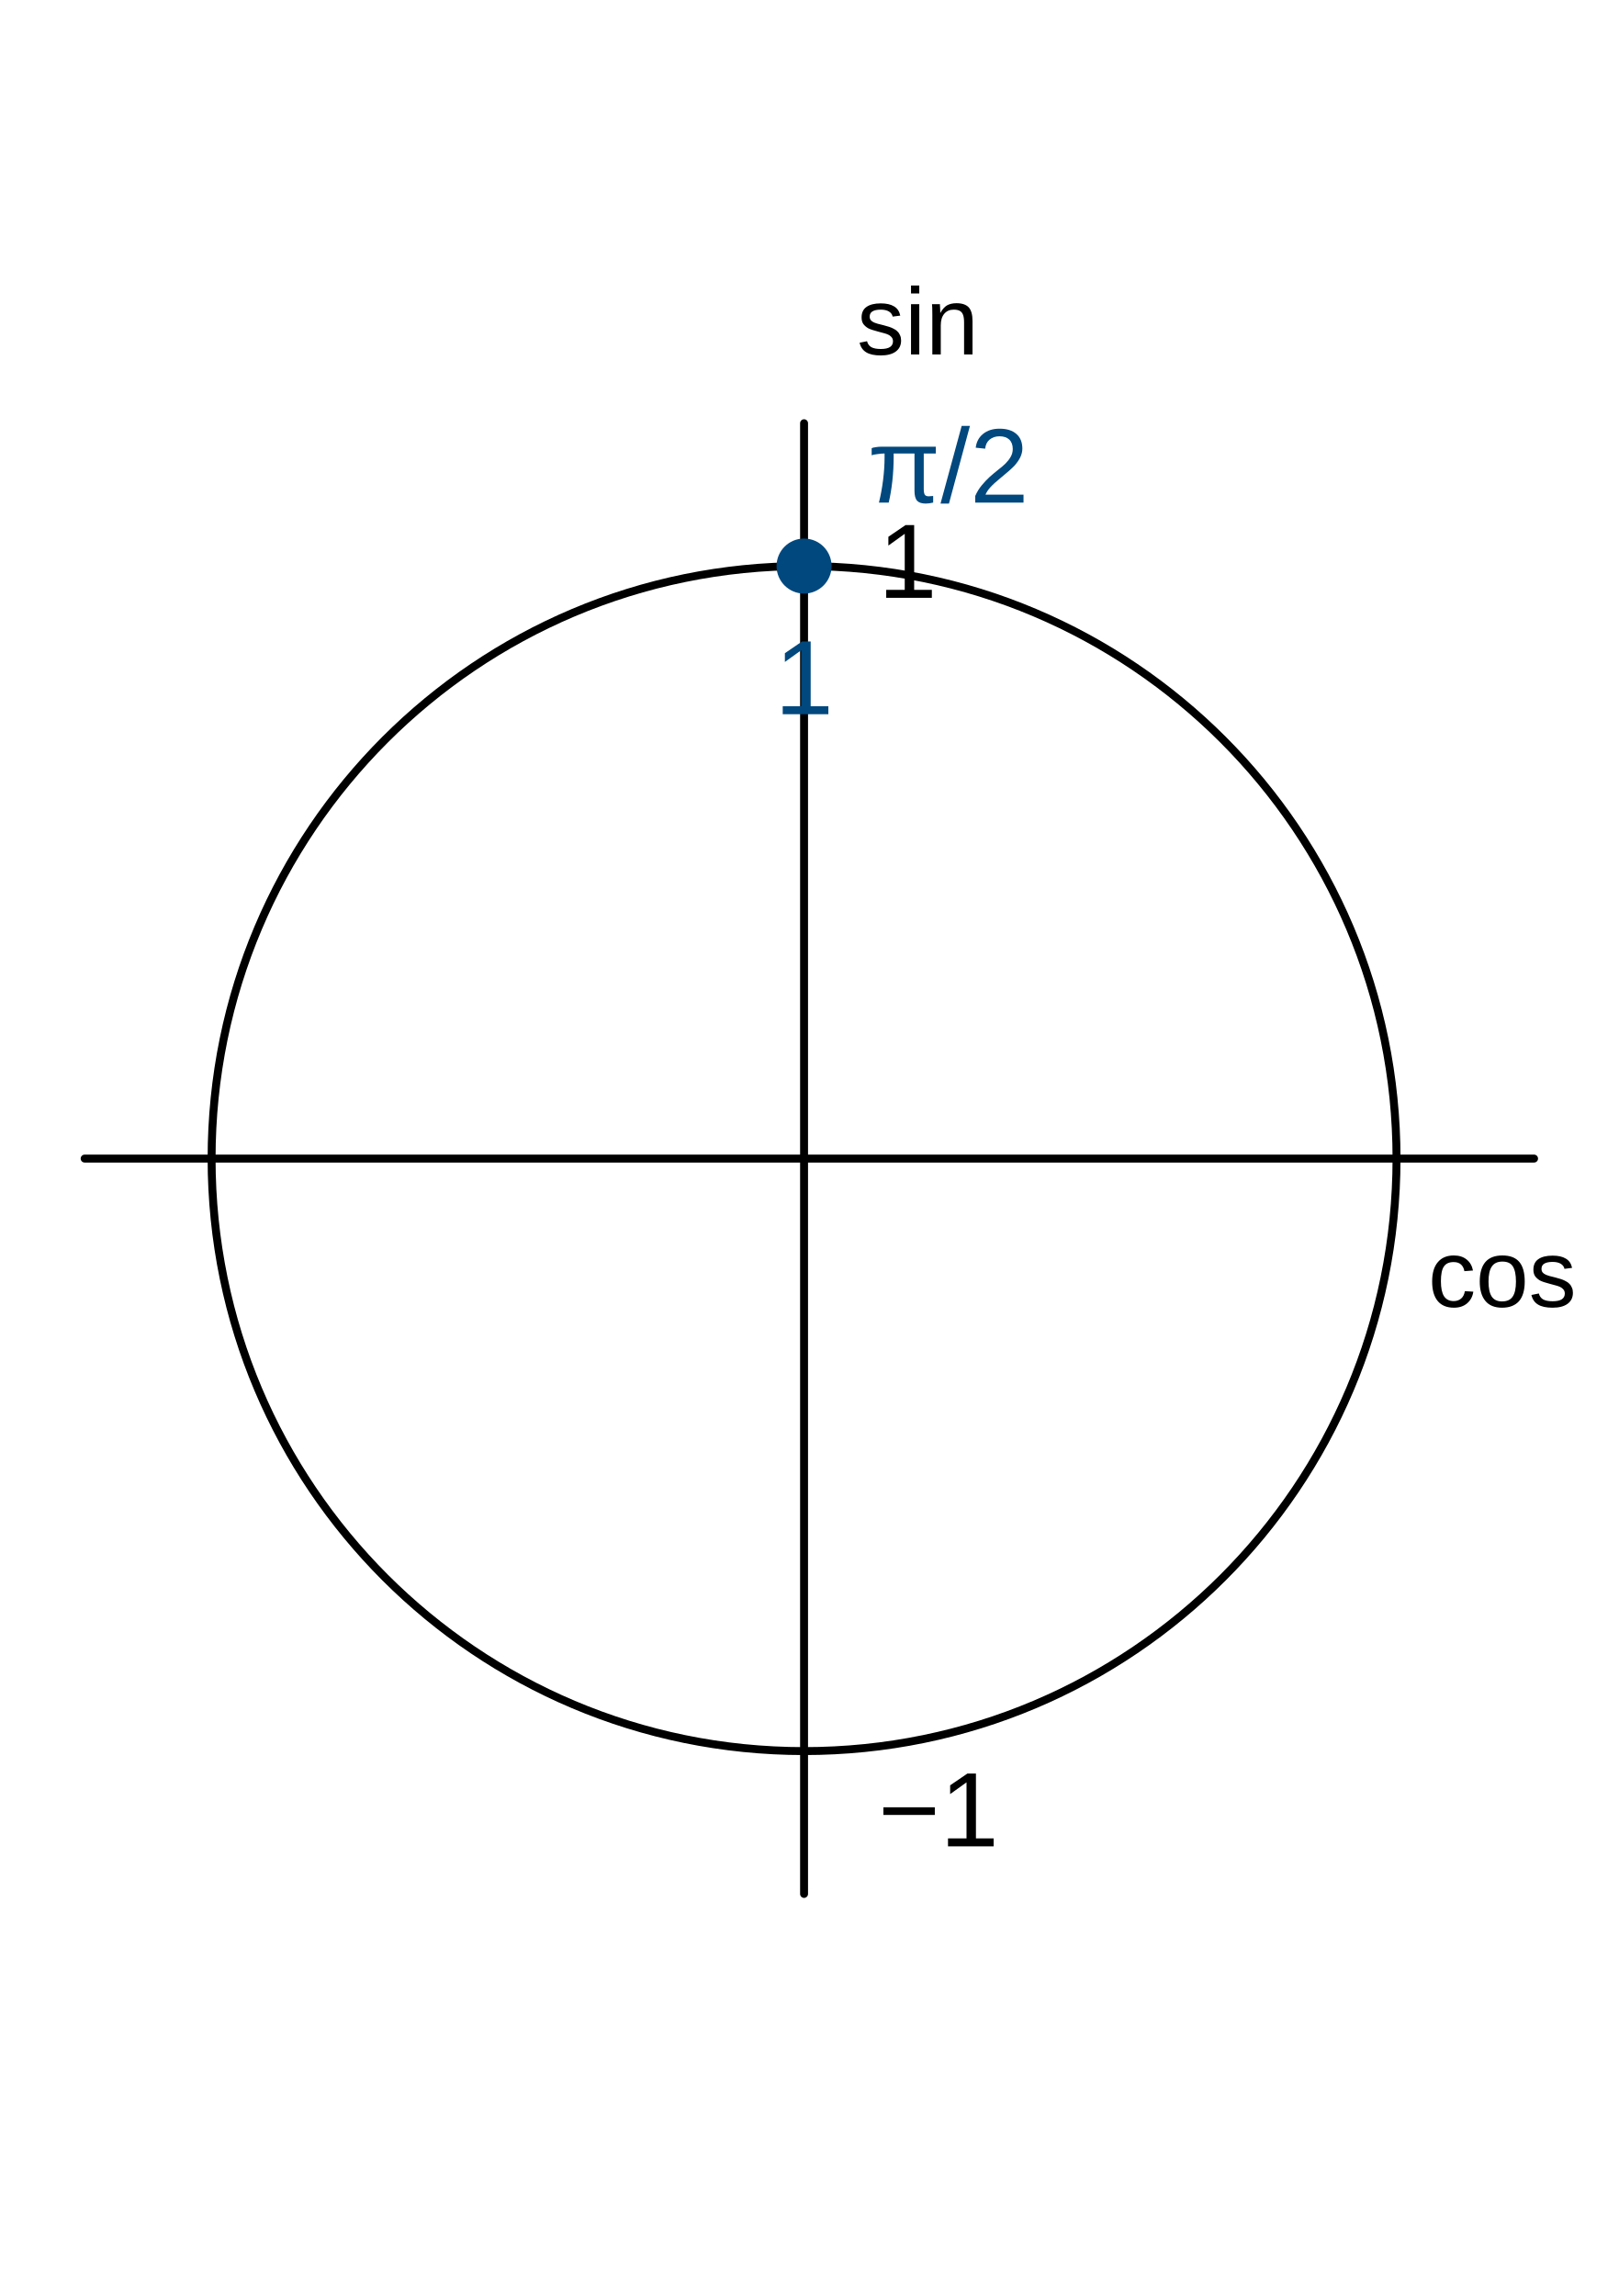
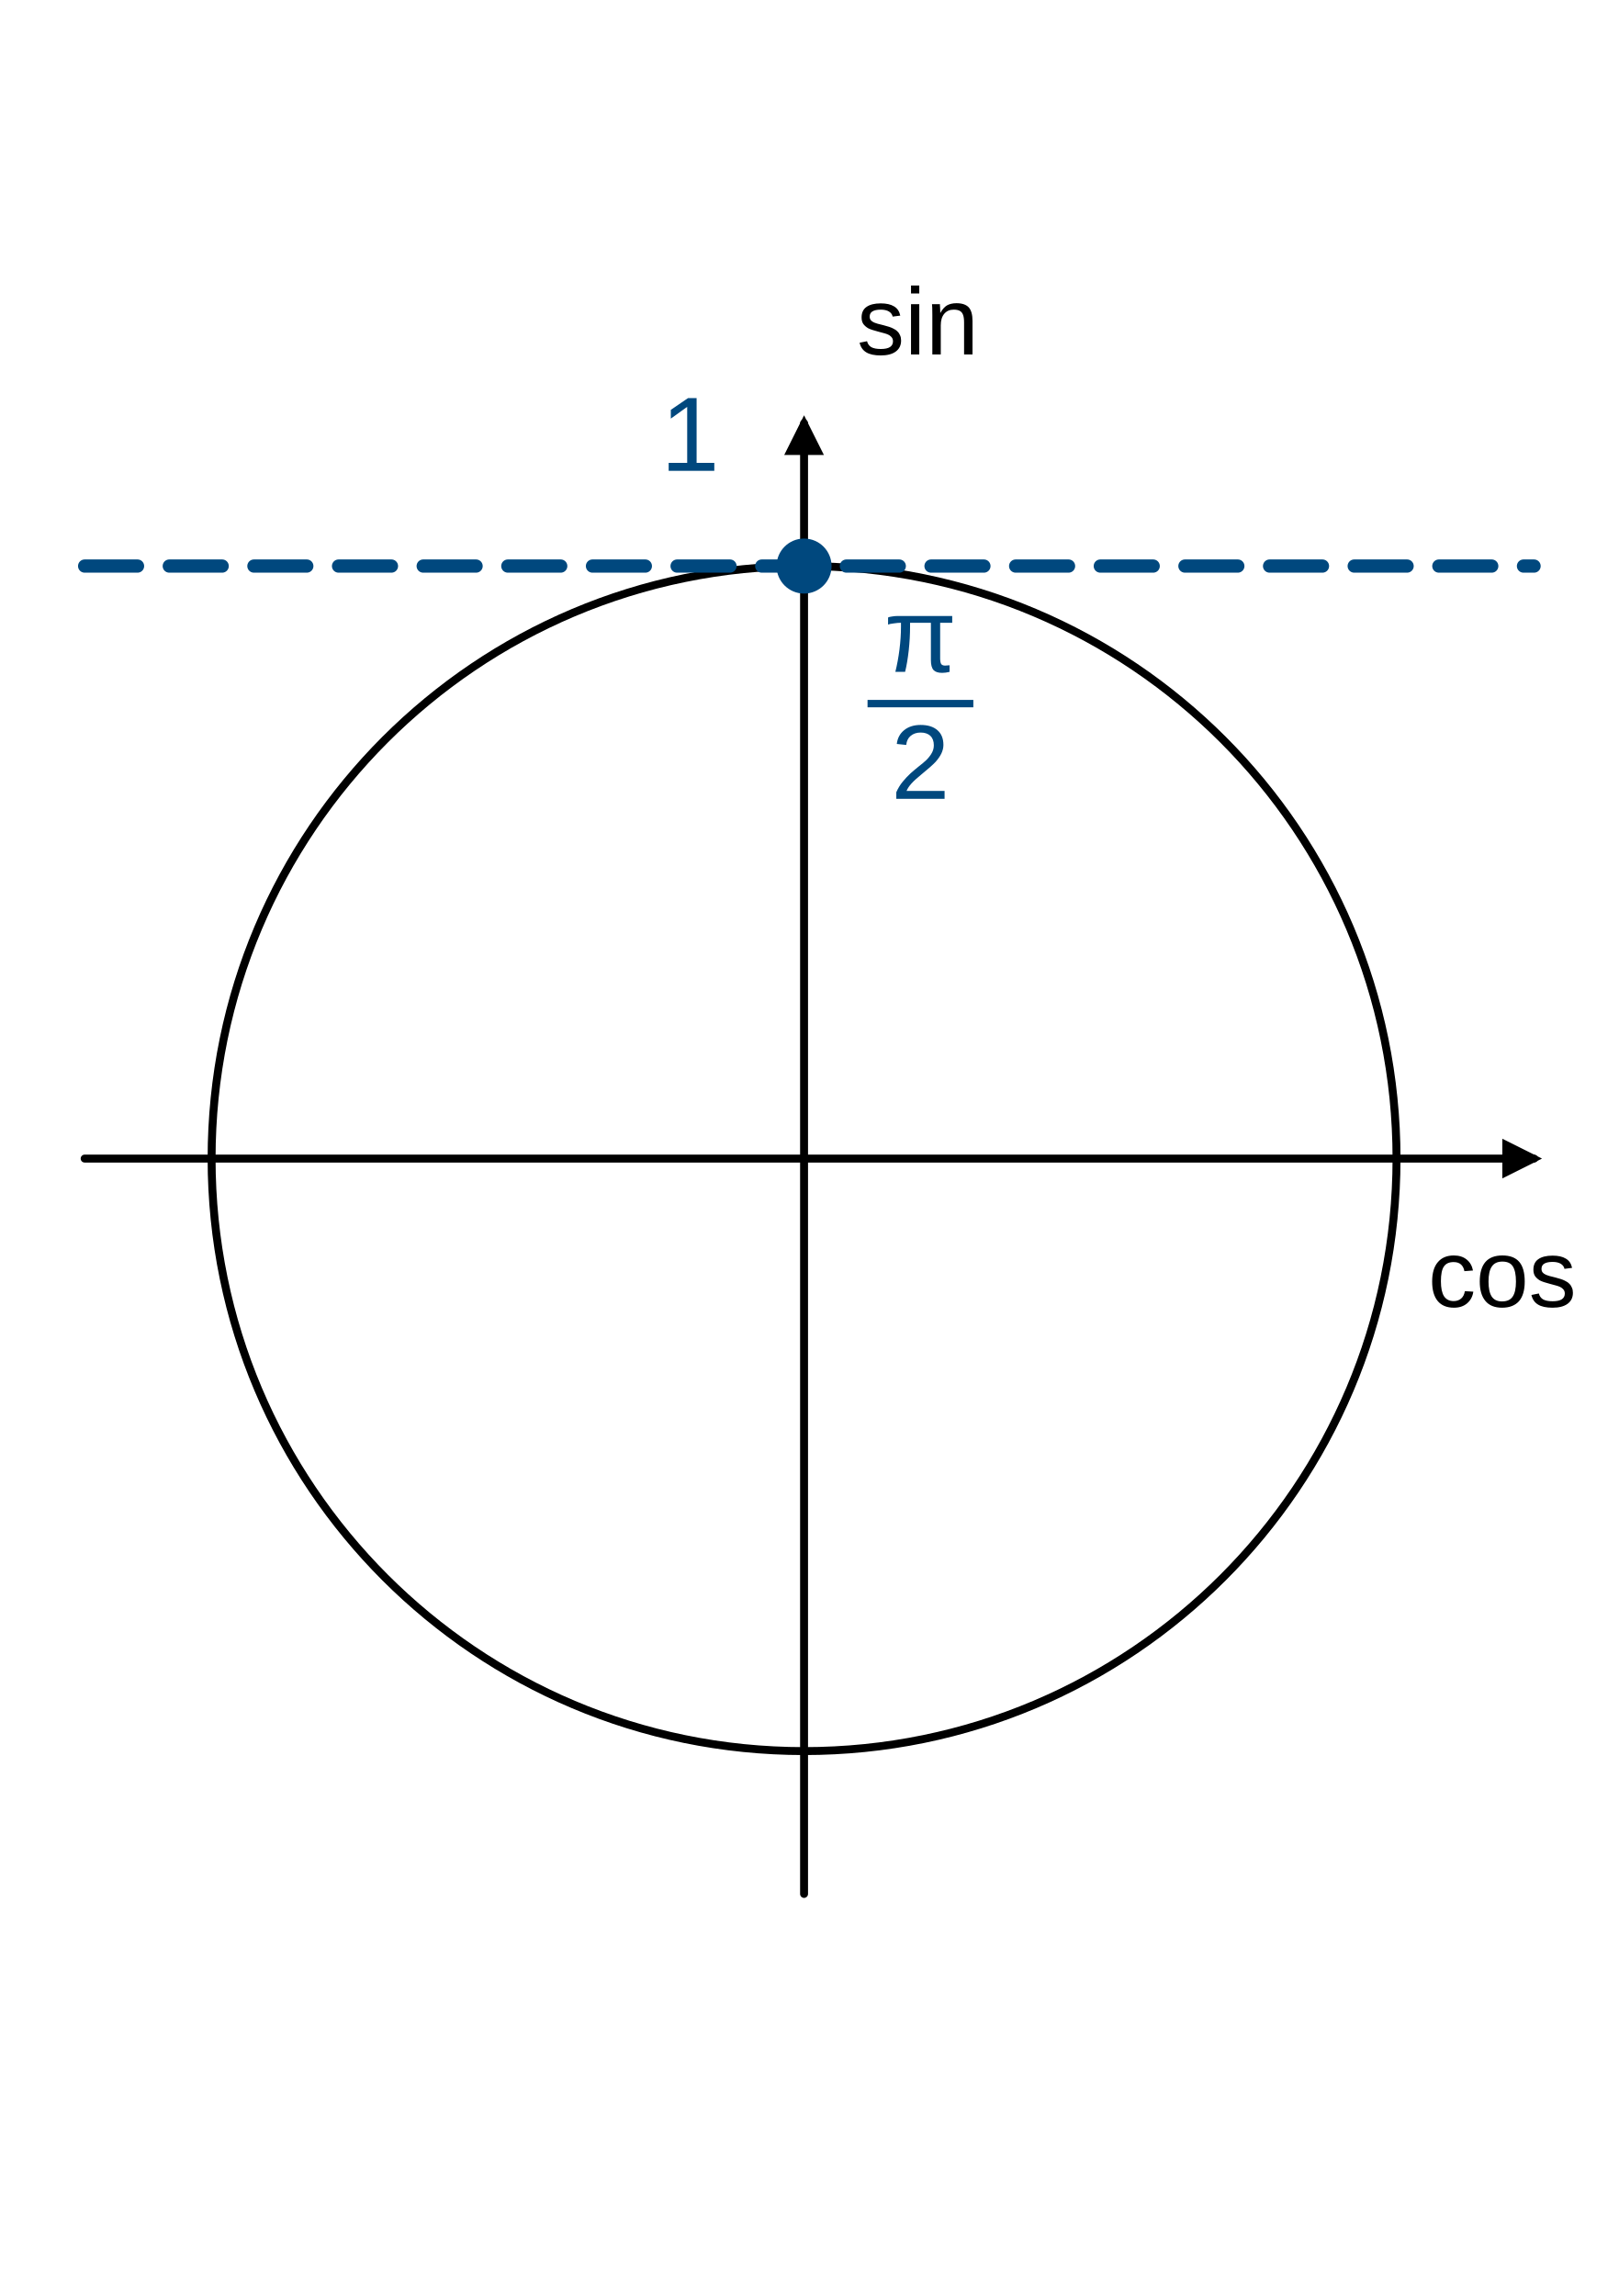
<svg xmlns="http://www.w3.org/2000/svg" width="153" height="217" viewBox="0 0 153 217" role="img" aria-labelledby="title desc">
+   <defs>
+     <marker id="axis-arrow" markerWidth="5" markerHeight="5" refX="4" refY="2.5" orient="auto">
+       <path d="M0,0 L5,2.5 L0,5 Z" fill="#000000" />
+     </marker>
+   </defs>
  <circle cx="76.0" cy="109.5" r="56.0" fill="none" stroke="#000000" stroke-width="0.75" stroke-linecap="round" stroke-linejoin="round" stroke-miterlimit="8" />
-   <line x1="8" y1="109.5" x2="145" y2="109.5" fill="none" stroke="#000000" stroke-width="0.75" stroke-linecap="round" stroke-linejoin="round" stroke-miterlimit="8" />
-   <line x1="76.0" y1="40" x2="76.0" y2="179" fill="none" stroke="#000000" stroke-width="0.75" stroke-linecap="round" stroke-linejoin="round" stroke-miterlimit="8" />
-   <line x1="76" y1="53.5" x2="76" y2="53.5" fill="none" stroke="#00487E" stroke-width="1.25" stroke-linecap="round" stroke-linejoin="round" stroke-miterlimit="8" stroke-dasharray="5,3" />
+   <line x1="8" y1="109.5" x2="145" y2="109.5" fill="none" stroke="#000000" stroke-width="0.75" stroke-linecap="round" stroke-linejoin="round" stroke-miterlimit="8" marker-end="url(#axis-arrow)" />
+   <line x1="76.0" y1="179" x2="76.0" y2="40" fill="none" stroke="#000000" stroke-width="0.75" stroke-linecap="round" stroke-linejoin="round" stroke-miterlimit="8" marker-end="url(#axis-arrow)" />
+   <line x1="8" y1="53.5" x2="145" y2="53.5" fill="none" stroke="#00487E" stroke-width="1.25" stroke-linecap="round" stroke-linejoin="round" stroke-miterlimit="8" stroke-dasharray="5,3" />
  <circle cx="76" cy="53.5" r="2.6" fill="#00487E" />
-   <text x="76" y="67.5" fill="#00487E" font-family="Liberation Sans, DejaVu Sans, sans-serif" font-size="10" text-anchor="middle">1</text>
-   <text x="82" y="47.5" fill="#00487E" font-family="Liberation Sans, DejaVu Sans, sans-serif" font-size="10" text-anchor="start">π/2</text>
-   <text x="83" y="56.5" fill="#000000" font-family="Liberation Sans, DejaVu Sans, sans-serif" font-size="10" text-anchor="start">1</text>
-   <text x="83" y="174.5" fill="#000000" font-family="Liberation Sans, DejaVu Sans, sans-serif" font-size="10" text-anchor="start">−1</text>
+   <text x="68" y="44.5" fill="#00487E" font-family="Liberation Sans, DejaVu Sans, sans-serif" font-size="10" text-anchor="end">1</text>
+   <g data-angle="π/2" fill="#00487E" font-family="Liberation Sans, DejaVu Sans, sans-serif" font-size="10">
+     <text x="87" y="63.5" text-anchor="middle">π</text>
+     <line x1="82" y1="66.5" x2="92" y2="66.5" stroke="#00487E" stroke-width="0.7" />
+     <text x="87" y="75.5" text-anchor="middle">2</text>
+   </g>
  <text x="149" y="123.5" fill="#000000" font-family="Liberation Sans, DejaVu Sans, sans-serif" font-size="9" text-anchor="end">cos</text>
  <text x="81" y="33.5" fill="#000000" font-family="Liberation Sans, DejaVu Sans, sans-serif" font-size="9" text-anchor="start">sin</text>
</svg>
